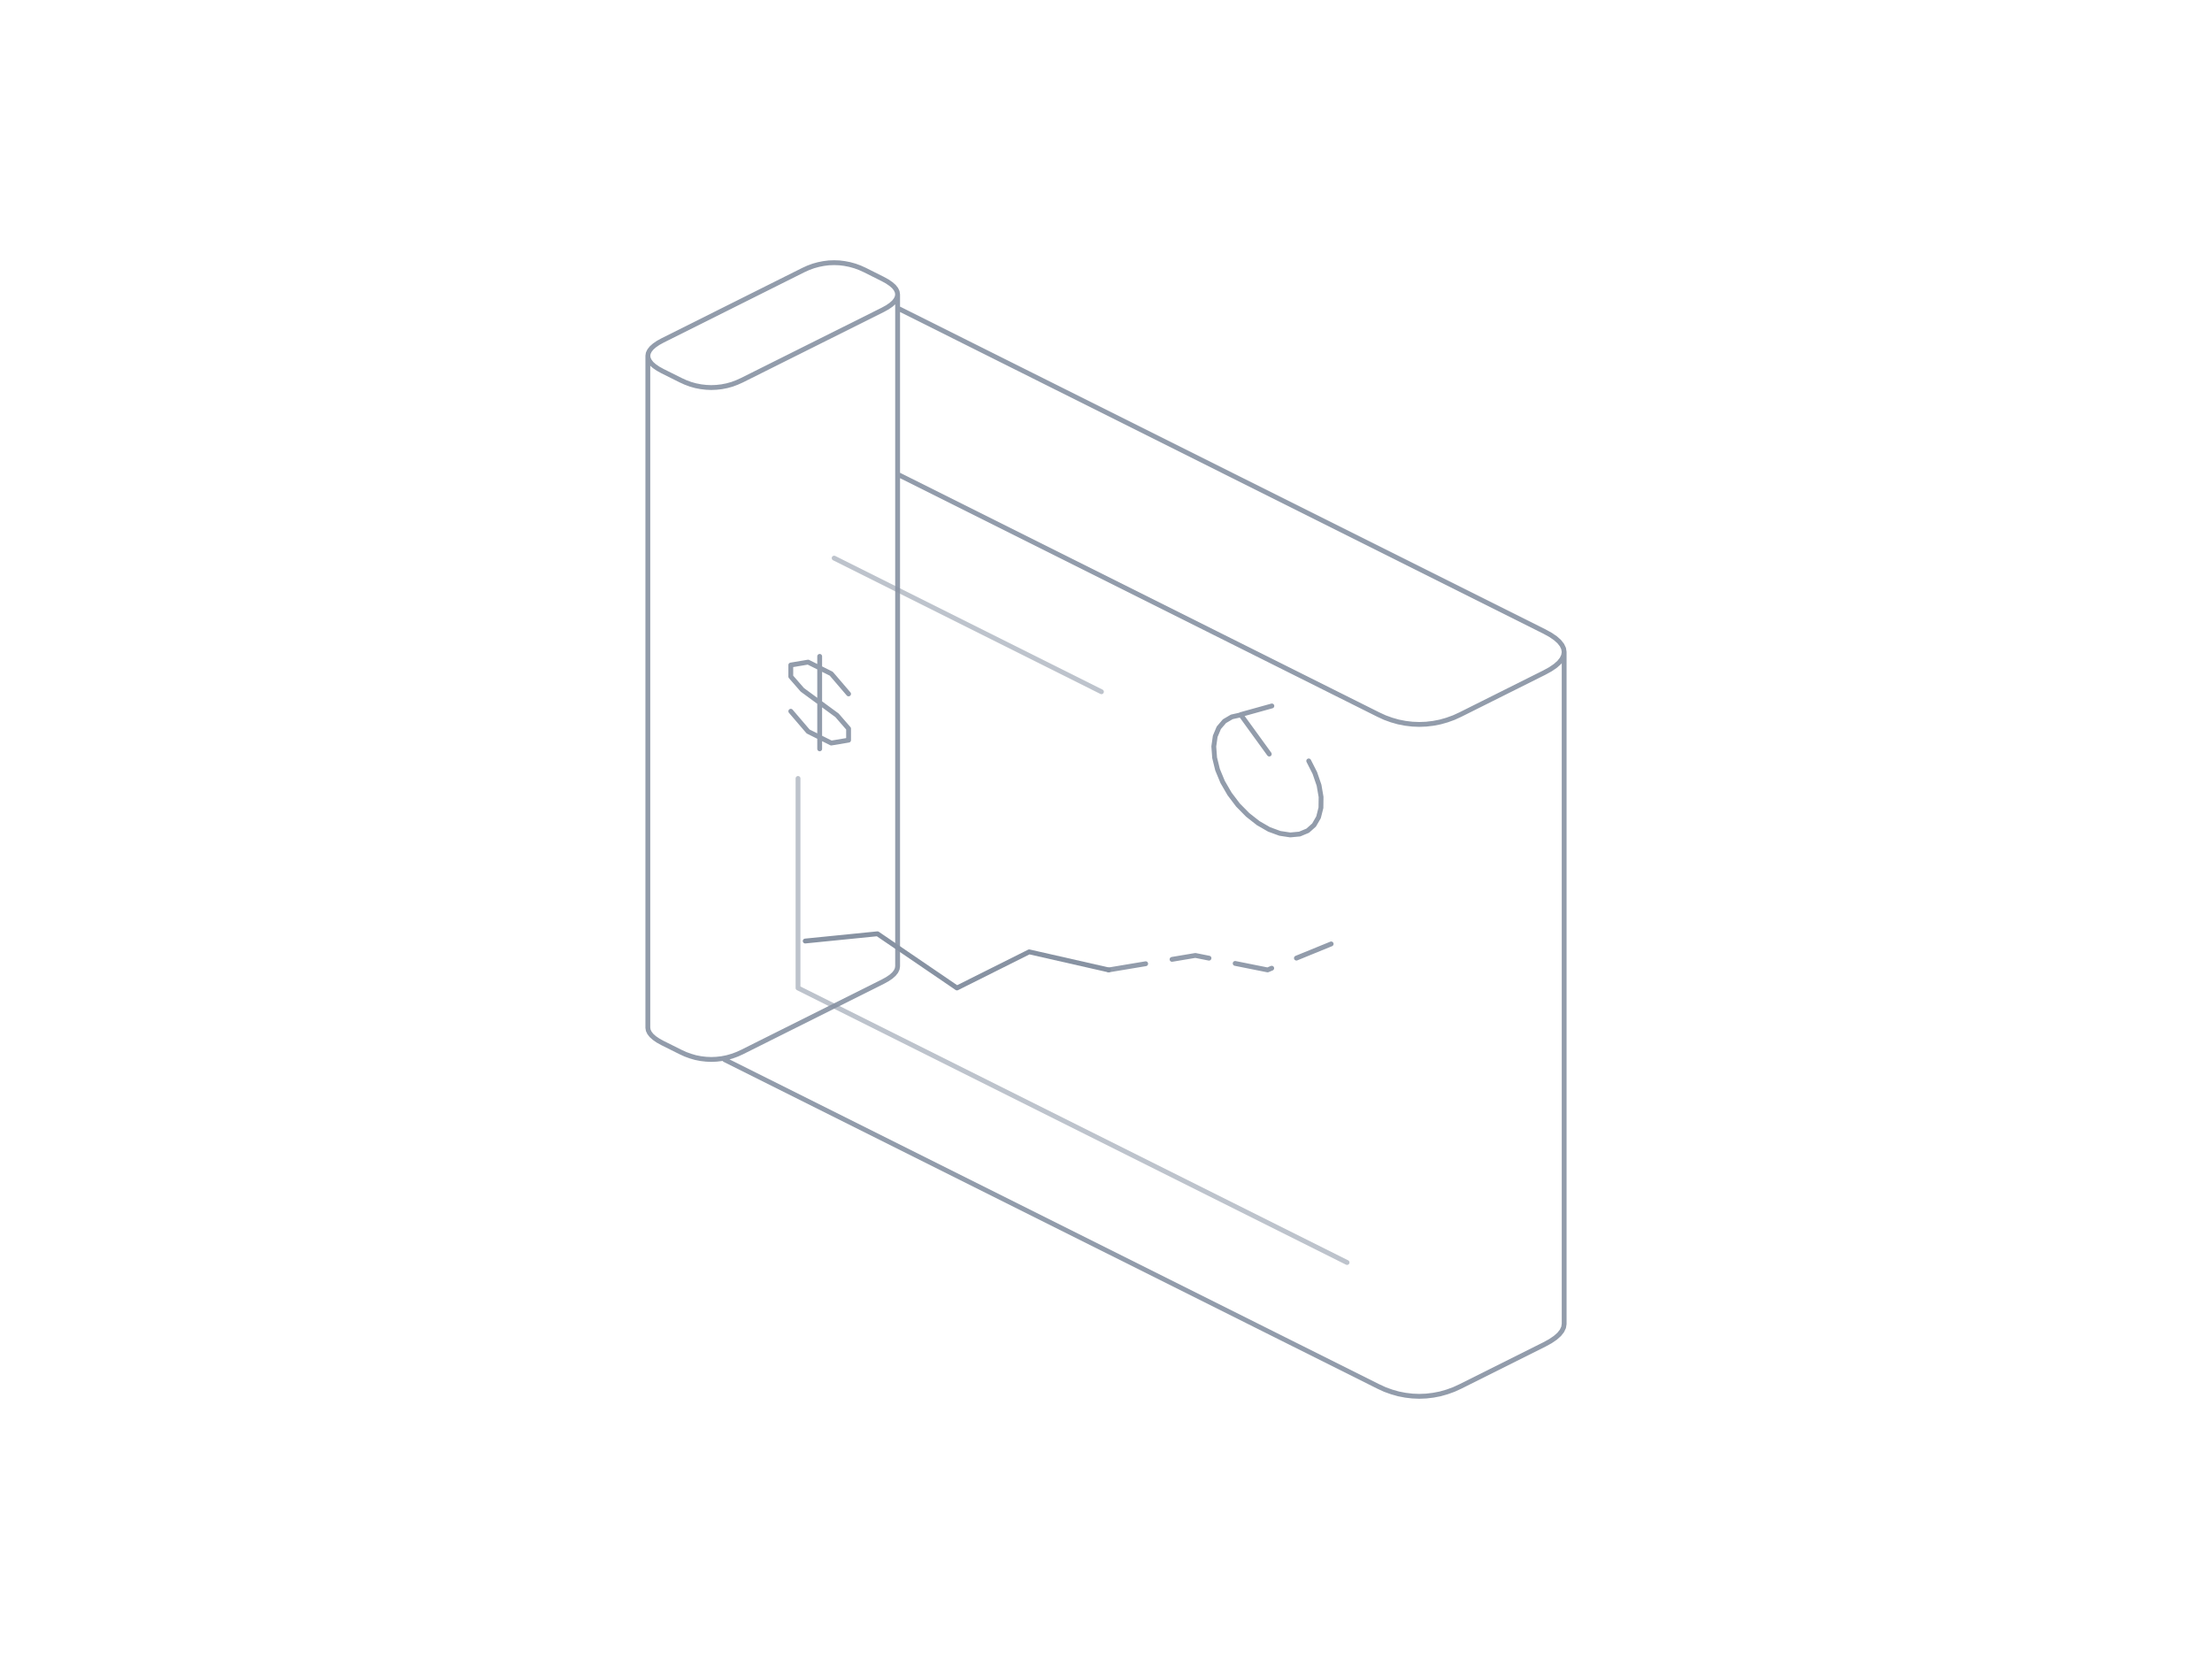
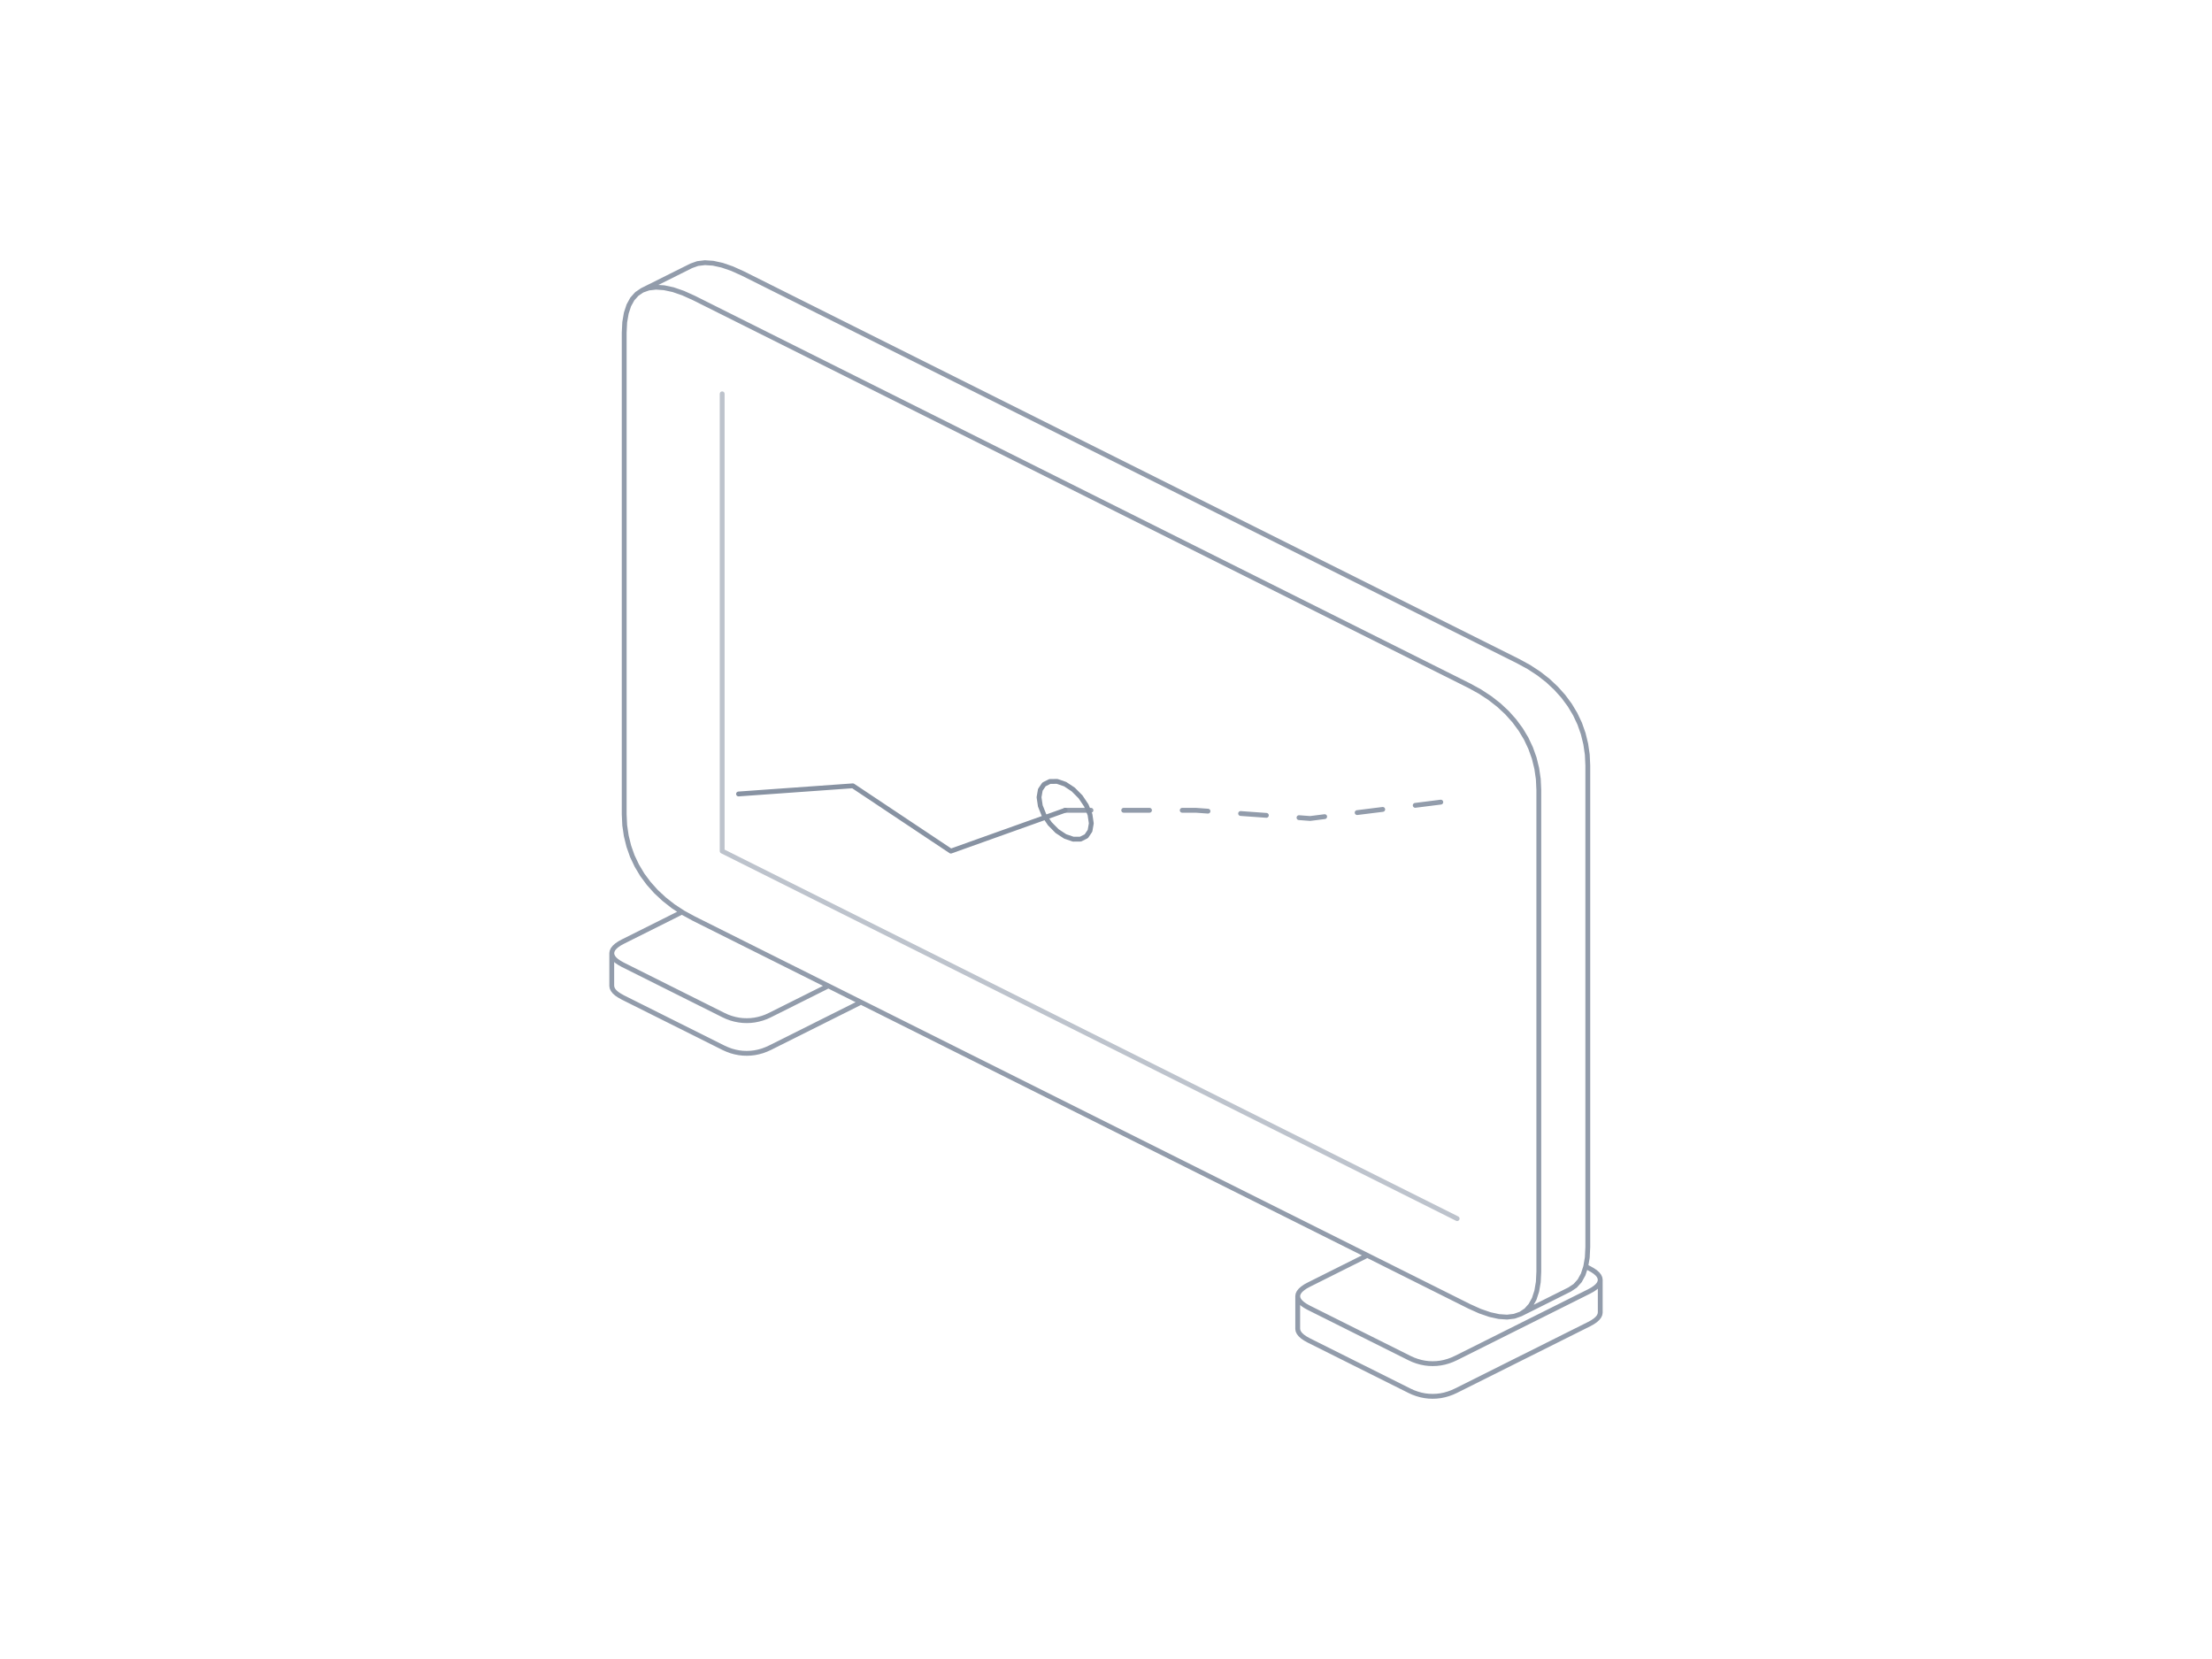
<svg xmlns="http://www.w3.org/2000/svg" viewBox="0 0 480 360" role="img" color="#8792a2" fill="none" stroke="currentColor" stroke-width="1.05" stroke-linecap="round" stroke-linejoin="round">
-   <path vector-effect="non-scaling-stroke" stroke-opacity=".55" d="M181.01,121.11 239.01,150.11 M173.17,168.92 173.17,214.39 292.31,273.96" />
-   <path vector-effect="non-scaling-stroke" stroke-opacity=".9" d="M157.26,229.95 299.09,300.86 300.52,301.52 301.99,302.05 303.47,302.47 304.97,302.76 306.48,302.94 307.99,303.00 309.50,302.94 311.01,302.76 312.51,302.47 313.99,302.05 315.46,301.52 316.90,300.86 335.14,291.74 336.45,291.02 337.52,290.29 338.35,289.55 338.94,288.80 339.30,288.04 339.42,287.29 339.42,141.49 339.30,140.73 338.94,139.98 338.35,139.23 337.52,138.49 336.45,137.76 335.14,137.04 195.13,67.03 M339.42,141.49 339.30,142.24 338.94,143.00 338.35,143.75 337.52,144.49 336.45,145.22 335.14,145.94 316.90,155.06 315.46,155.72 313.99,156.25 312.51,156.67 311.01,156.96 309.50,157.14 307.99,157.20 306.48,157.14 304.97,156.96 303.47,156.67 301.99,156.25 300.52,155.72 299.09,155.06 195.13,103.09 M181.01,57.00 179.87,57.04 178.74,57.18 177.62,57.40 176.50,57.71 175.41,58.11 174.33,58.60 143.79,73.87 142.81,74.41 142.01,74.96 141.38,75.52 140.94,76.08 140.67,76.64 140.58,77.21 140.58,223.01 140.67,223.58 140.94,224.14 141.38,224.70 142.01,225.26 142.81,225.81 143.79,226.35 147.68,228.29 148.75,228.78 149.85,229.18 150.96,229.50 152.09,229.72 153.22,229.85 154.35,229.90 155.49,229.85 156.62,229.72 157.74,229.50 158.86,229.18 159.95,228.78 161.03,228.29 191.57,213.02 192.55,212.48 193.35,211.94 193.98,211.38 194.42,210.82 194.69,210.25 194.78,209.68 194.78,63.89 194.69,63.32 194.42,62.75 193.98,62.19 193.35,61.64 192.55,61.09 191.57,60.55 187.68,58.60 186.60,58.11 185.51,57.71 184.39,57.40 183.27,57.18 182.14,57.04 181.01,57.00 M194.78,63.89 194.69,64.45 194.42,65.02 193.98,65.58 193.35,66.14 192.55,66.69 191.57,67.23 161.03,82.49 159.95,82.98 158.86,83.39 157.74,83.70 156.62,83.92 155.49,84.05 154.35,84.10 153.22,84.05 152.09,83.92 150.96,83.70 149.85,83.39 148.75,82.98 147.68,82.49 143.79,80.55 142.81,80.01 142.01,79.46 141.38,78.91 140.94,78.34 140.67,77.78 140.58,77.21 M269.22,155.13 267.30,155.56 265.70,156.50 264.48,157.93 263.70,159.78 263.39,161.98 263.57,164.43 264.21,167.03 265.31,169.68 266.81,172.27 268.64,174.69 270.75,176.83 273.03,178.62 275.39,179.98 277.74,180.84 279.98,181.18 282.02,180.99 283.77,180.26 285.15,179.03 286.12,177.35 286.64,175.29 286.67,172.94 286.23,170.39 285.32,167.74 283.99,165.12 M275.99,153.19 269.22,155.07 275.43,163.63 M184.14,150.58 180.38,146.19 175.36,143.68 171.60,144.31 171.60,146.82 174.11,149.70 181.63,155.22 184.14,158.11 184.14,160.61 180.38,161.24 175.36,158.73 171.60,154.34 M177.87,142.43 177.87,162.50 M240.58,210.47 248.61,209.13 M254.33,208.18 259.39,207.33 M259.39,207.33 262.35,207.92 M268.03,209.06 275.07,210.47 M275.07,210.47 275.96,210.10 M281.32,207.91 288.86,204.83" />
-   <path vector-effect="non-scaling-stroke" stroke-opacity="1" d="M174.73,204.20 190.41,202.63 207.66,214.39 223.33,206.55 240.58,210.47" />
+   <path vector-effect="non-scaling-stroke" stroke-opacity=".55" d="M156.71,85.46 156.71,184.69 316.20,264.44" />
+   <path vector-effect="non-scaling-stroke" stroke-opacity=".9" d="M147.64,198.09 135.16,204.33 134.43,204.73 133.82,205.15 133.35,205.57 133.02,205.99 132.82,206.42 132.75,206.84 132.75,213.93 132.82,214.36 133.02,214.79 133.35,215.21 133.82,215.63 134.43,216.04 135.16,216.45 157.00,227.37 157.81,227.73 158.64,228.04 159.47,228.27 160.32,228.44 161.17,228.54 162.03,228.57 162.88,228.54 163.74,228.44 164.58,228.27 165.42,228.04 166.25,227.73 167.06,227.37 186.45,217.67 M179.36,214.13 167.06,220.28 166.25,220.65 165.42,220.95 164.58,221.18 163.74,221.35 162.88,221.45 162.03,221.48 161.17,221.45 160.32,221.35 159.47,221.18 158.64,220.95 157.81,220.65 157.00,220.28 135.16,209.36 134.43,208.95 133.82,208.54 133.35,208.12 133.02,207.70 132.82,207.27 132.75,206.84 M296.31,272.61 284.02,278.76 283.28,279.16 282.68,279.58 282.21,279.99 281.87,280.42 281.67,280.84 281.60,281.27 281.60,288.36 281.67,288.79 281.87,289.21 282.21,289.64 282.68,290.06 283.28,290.47 284.02,290.88 305.85,301.79 306.66,302.16 307.49,302.46 308.33,302.70 309.18,302.87 310.03,302.97 310.88,303.00 311.74,302.97 312.59,302.87 313.44,302.70 314.28,302.46 315.10,302.16 315.92,301.79 344.84,287.33 345.57,286.93 346.18,286.51 346.65,286.09 346.98,285.67 347.18,285.24 347.25,284.82 347.25,277.73 347.18,277.30 346.98,276.87 346.65,276.45 346.18,276.03 345.57,275.62 344.84,275.21 344.42,275.00 M347.25,277.73 347.18,278.15 346.98,278.58 346.65,279.00 346.18,279.42 345.57,279.84 344.84,280.24 315.92,294.70 315.10,295.07 314.28,295.37 313.44,295.61 312.59,295.78 311.74,295.88 310.88,295.91 310.03,295.88 309.18,295.78 308.33,295.61 307.49,295.37 306.66,295.07 305.85,294.70 284.02,283.79 283.28,283.38 282.68,282.97 282.21,282.55 281.87,282.13 281.67,281.70 281.60,281.27 M139.37,62.99 138.19,63.79 137.21,64.88 136.45,66.27 135.90,67.95 135.56,69.93 135.45,72.20 135.45,176.68 135.56,179.07 135.90,181.38 136.45,183.62 137.21,185.78 138.19,187.84 139.37,189.82 140.76,191.69 142.34,193.46 144.11,195.11 146.07,196.65 148.22,198.06 150.55,199.33 318.82,283.47 321.15,284.52 323.30,285.26 325.26,285.69 327.03,285.81 328.61,285.62 329.99,285.13 340.63,279.81 341.81,279.02 342.79,277.93 343.55,276.54 344.10,274.85 344.44,272.87 344.55,270.60 344.55,166.12 344.44,163.74 344.10,161.43 343.55,159.19 342.79,157.03 341.81,154.96 340.63,152.99 339.24,151.11 337.66,149.35 335.89,147.69 333.93,146.16 331.78,144.75 329.45,143.48 161.18,59.34 158.85,58.29 156.70,57.55 154.74,57.12 152.97,57.00 151.39,57.19 150.01,57.68 139.37,62.99 M318.82,283.47 321.15,284.52 323.30,285.26 325.26,285.69 327.03,285.81 328.61,285.62 329.99,285.13 331.18,284.34 332.15,283.25 332.92,281.86 333.47,280.17 333.81,278.19 333.92,275.92 333.92,171.44 333.81,169.06 333.47,166.74 332.92,164.50 332.15,162.35 331.18,160.28 329.99,158.30 328.61,156.43 327.03,154.66 325.26,153.01 323.30,151.48 321.15,150.07 318.82,148.79 150.55,64.65 148.22,63.60 146.07,62.86 144.11,62.44 142.34,62.32 140.76,62.50 139.37,62.99 138.19,63.79 137.21,64.88 136.45,66.27 135.90,67.95 135.56,69.93 135.45,72.20 135.45,176.68 135.56,179.07 135.90,181.38 136.45,183.62 137.21,185.78 138.19,187.84 139.37,189.82 140.76,191.69 142.34,193.46 144.11,195.11 146.07,196.65 148.22,198.06 150.55,199.33 318.82,283.47 M231.14,175.83 236.74,175.83 M243.84,175.83 249.44,175.83 M256.54,175.83 259.49,175.83 262.13,176.02 M269.21,176.53 274.80,176.93 M281.88,177.43 284.30,177.61 287.45,177.21 M294.50,176.33 300.05,175.64 M307.10,174.76 312.65,174.06" />
+   <path vector-effect="non-scaling-stroke" stroke-opacity="1" d="M160.26,172.29 185.07,170.52 206.33,184.69 231.14,175.83 M236.81,178.67 236.53,176.78 235.73,174.79 234.47,172.91 232.89,171.32 231.14,170.16 229.39,169.56 227.81,169.58 226.55,170.21 225.75,171.38 225.47,173.00 225.75,174.89 226.55,176.87 227.81,178.75 229.39,180.35 231.14,181.50 232.89,182.10 234.47,182.09 235.73,181.46 236.53,180.28 236.81,178.67" />
</svg>
